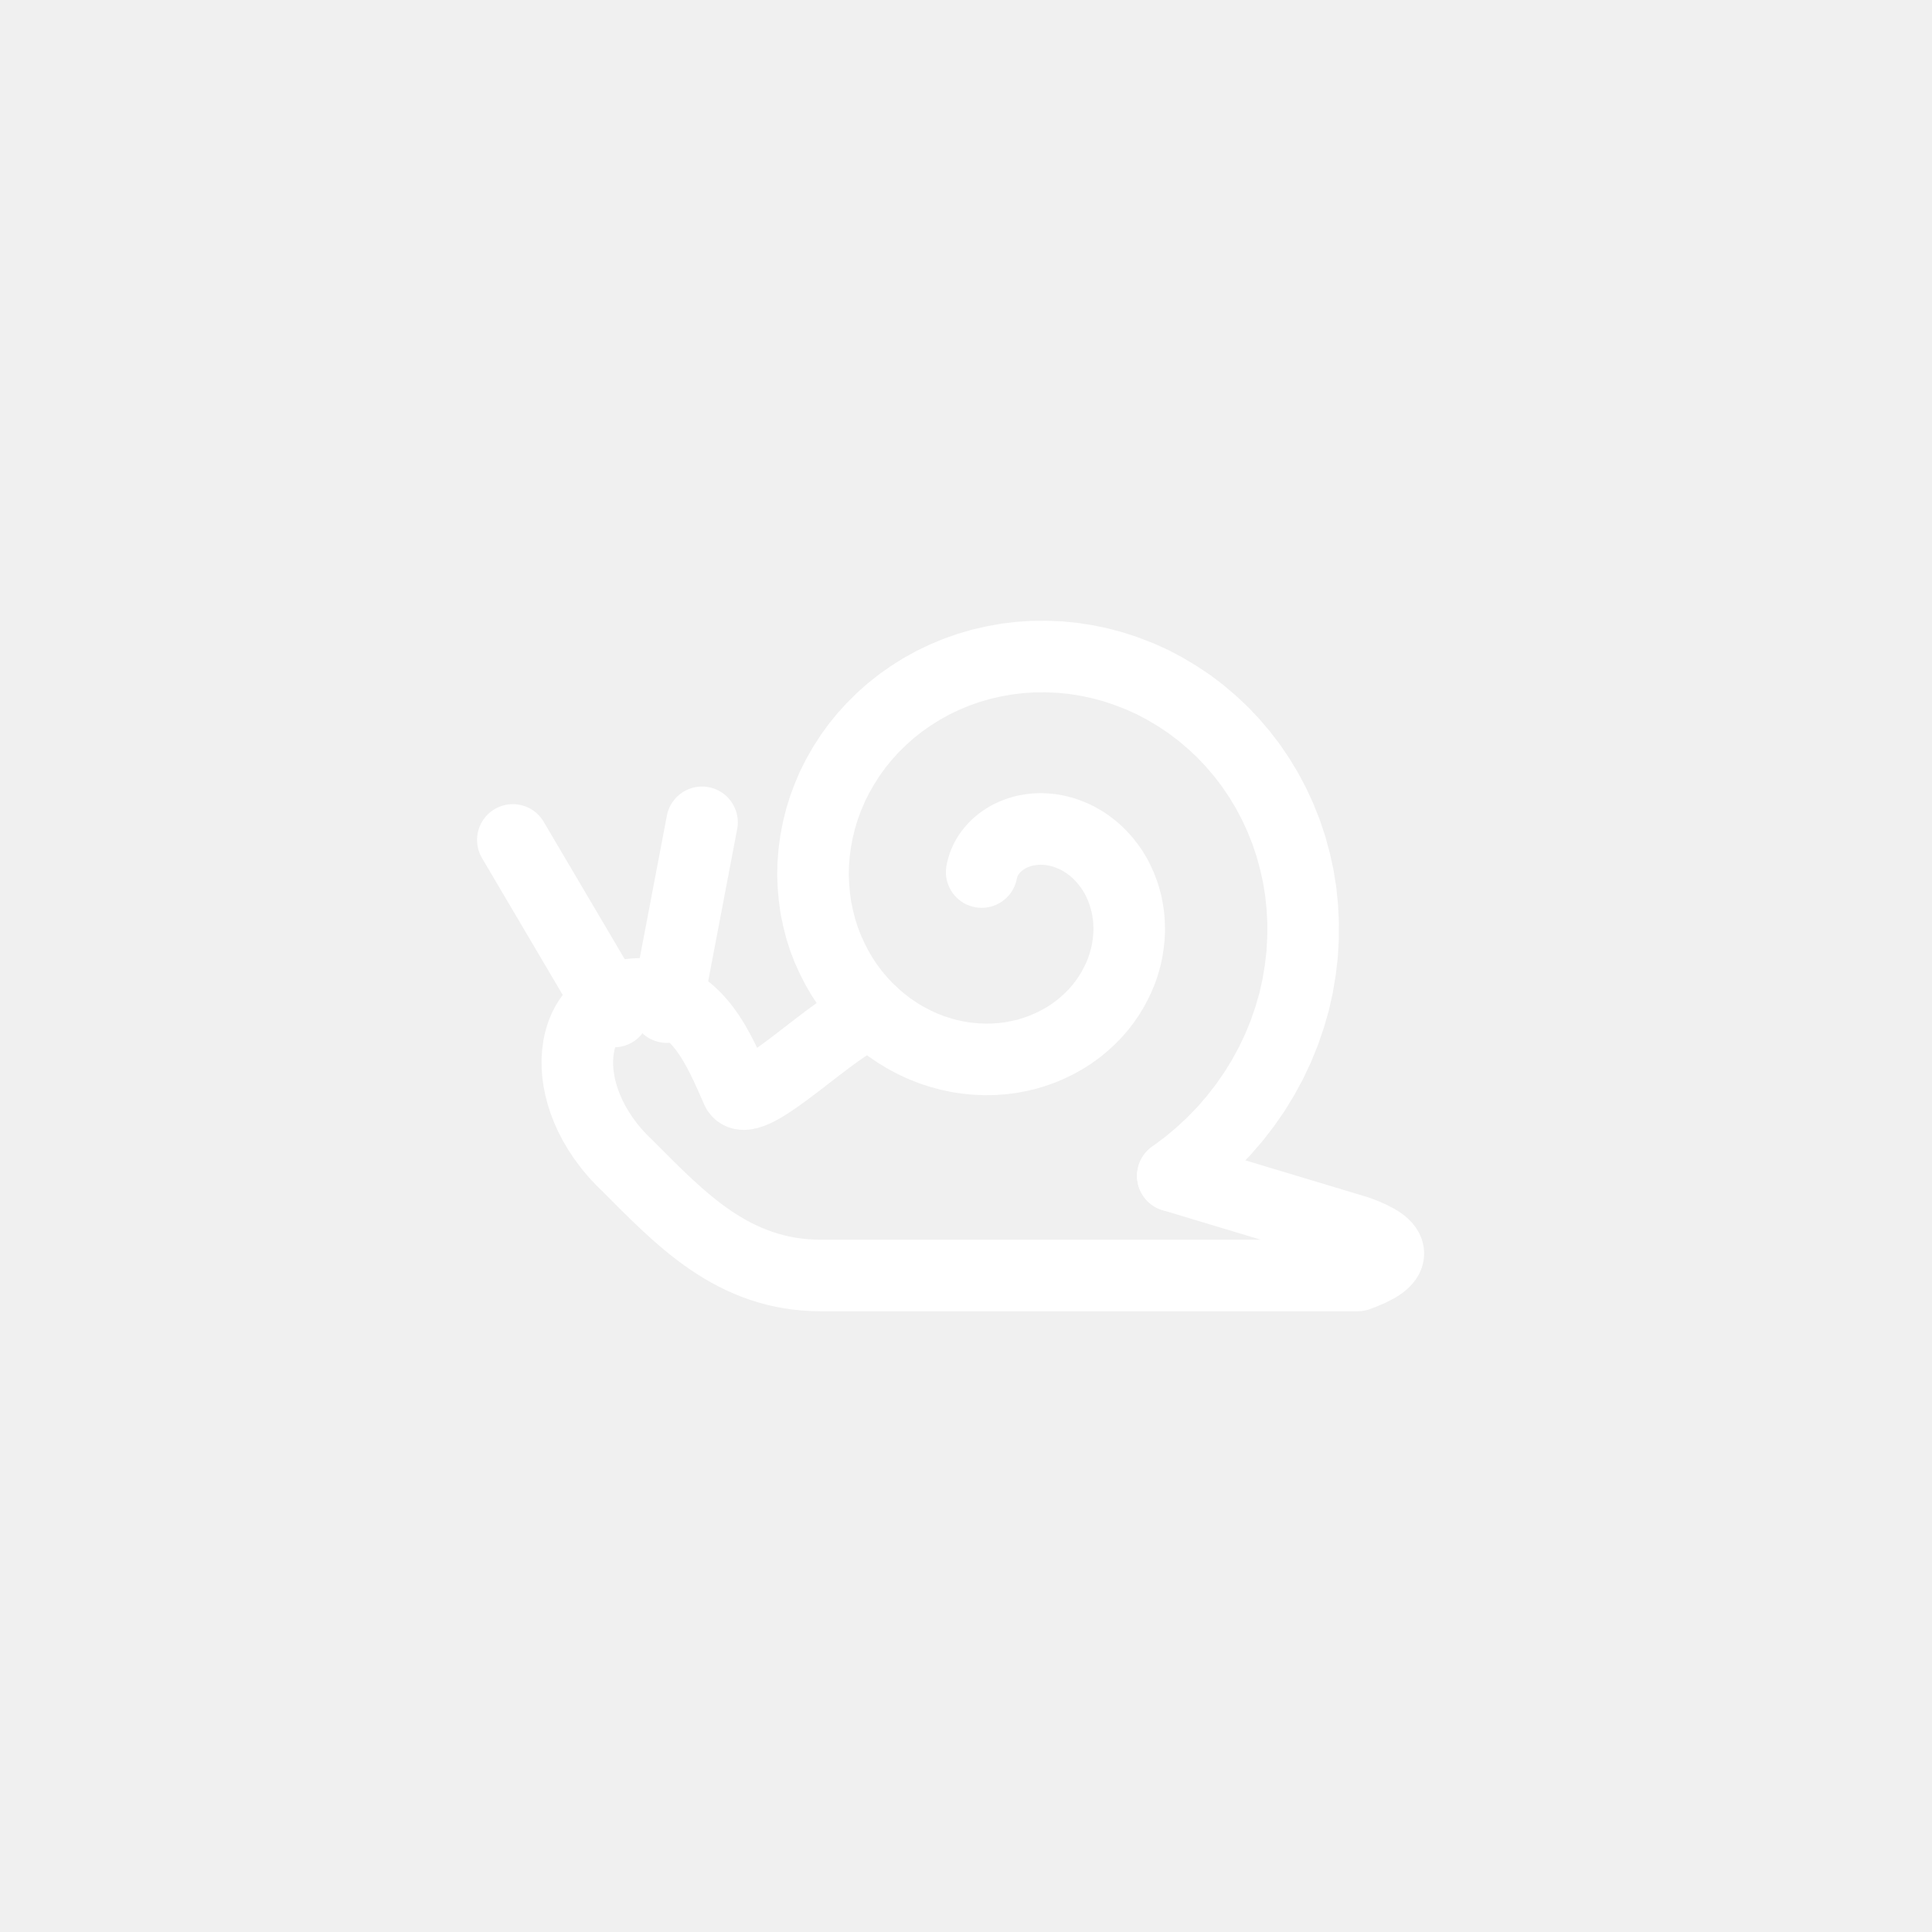
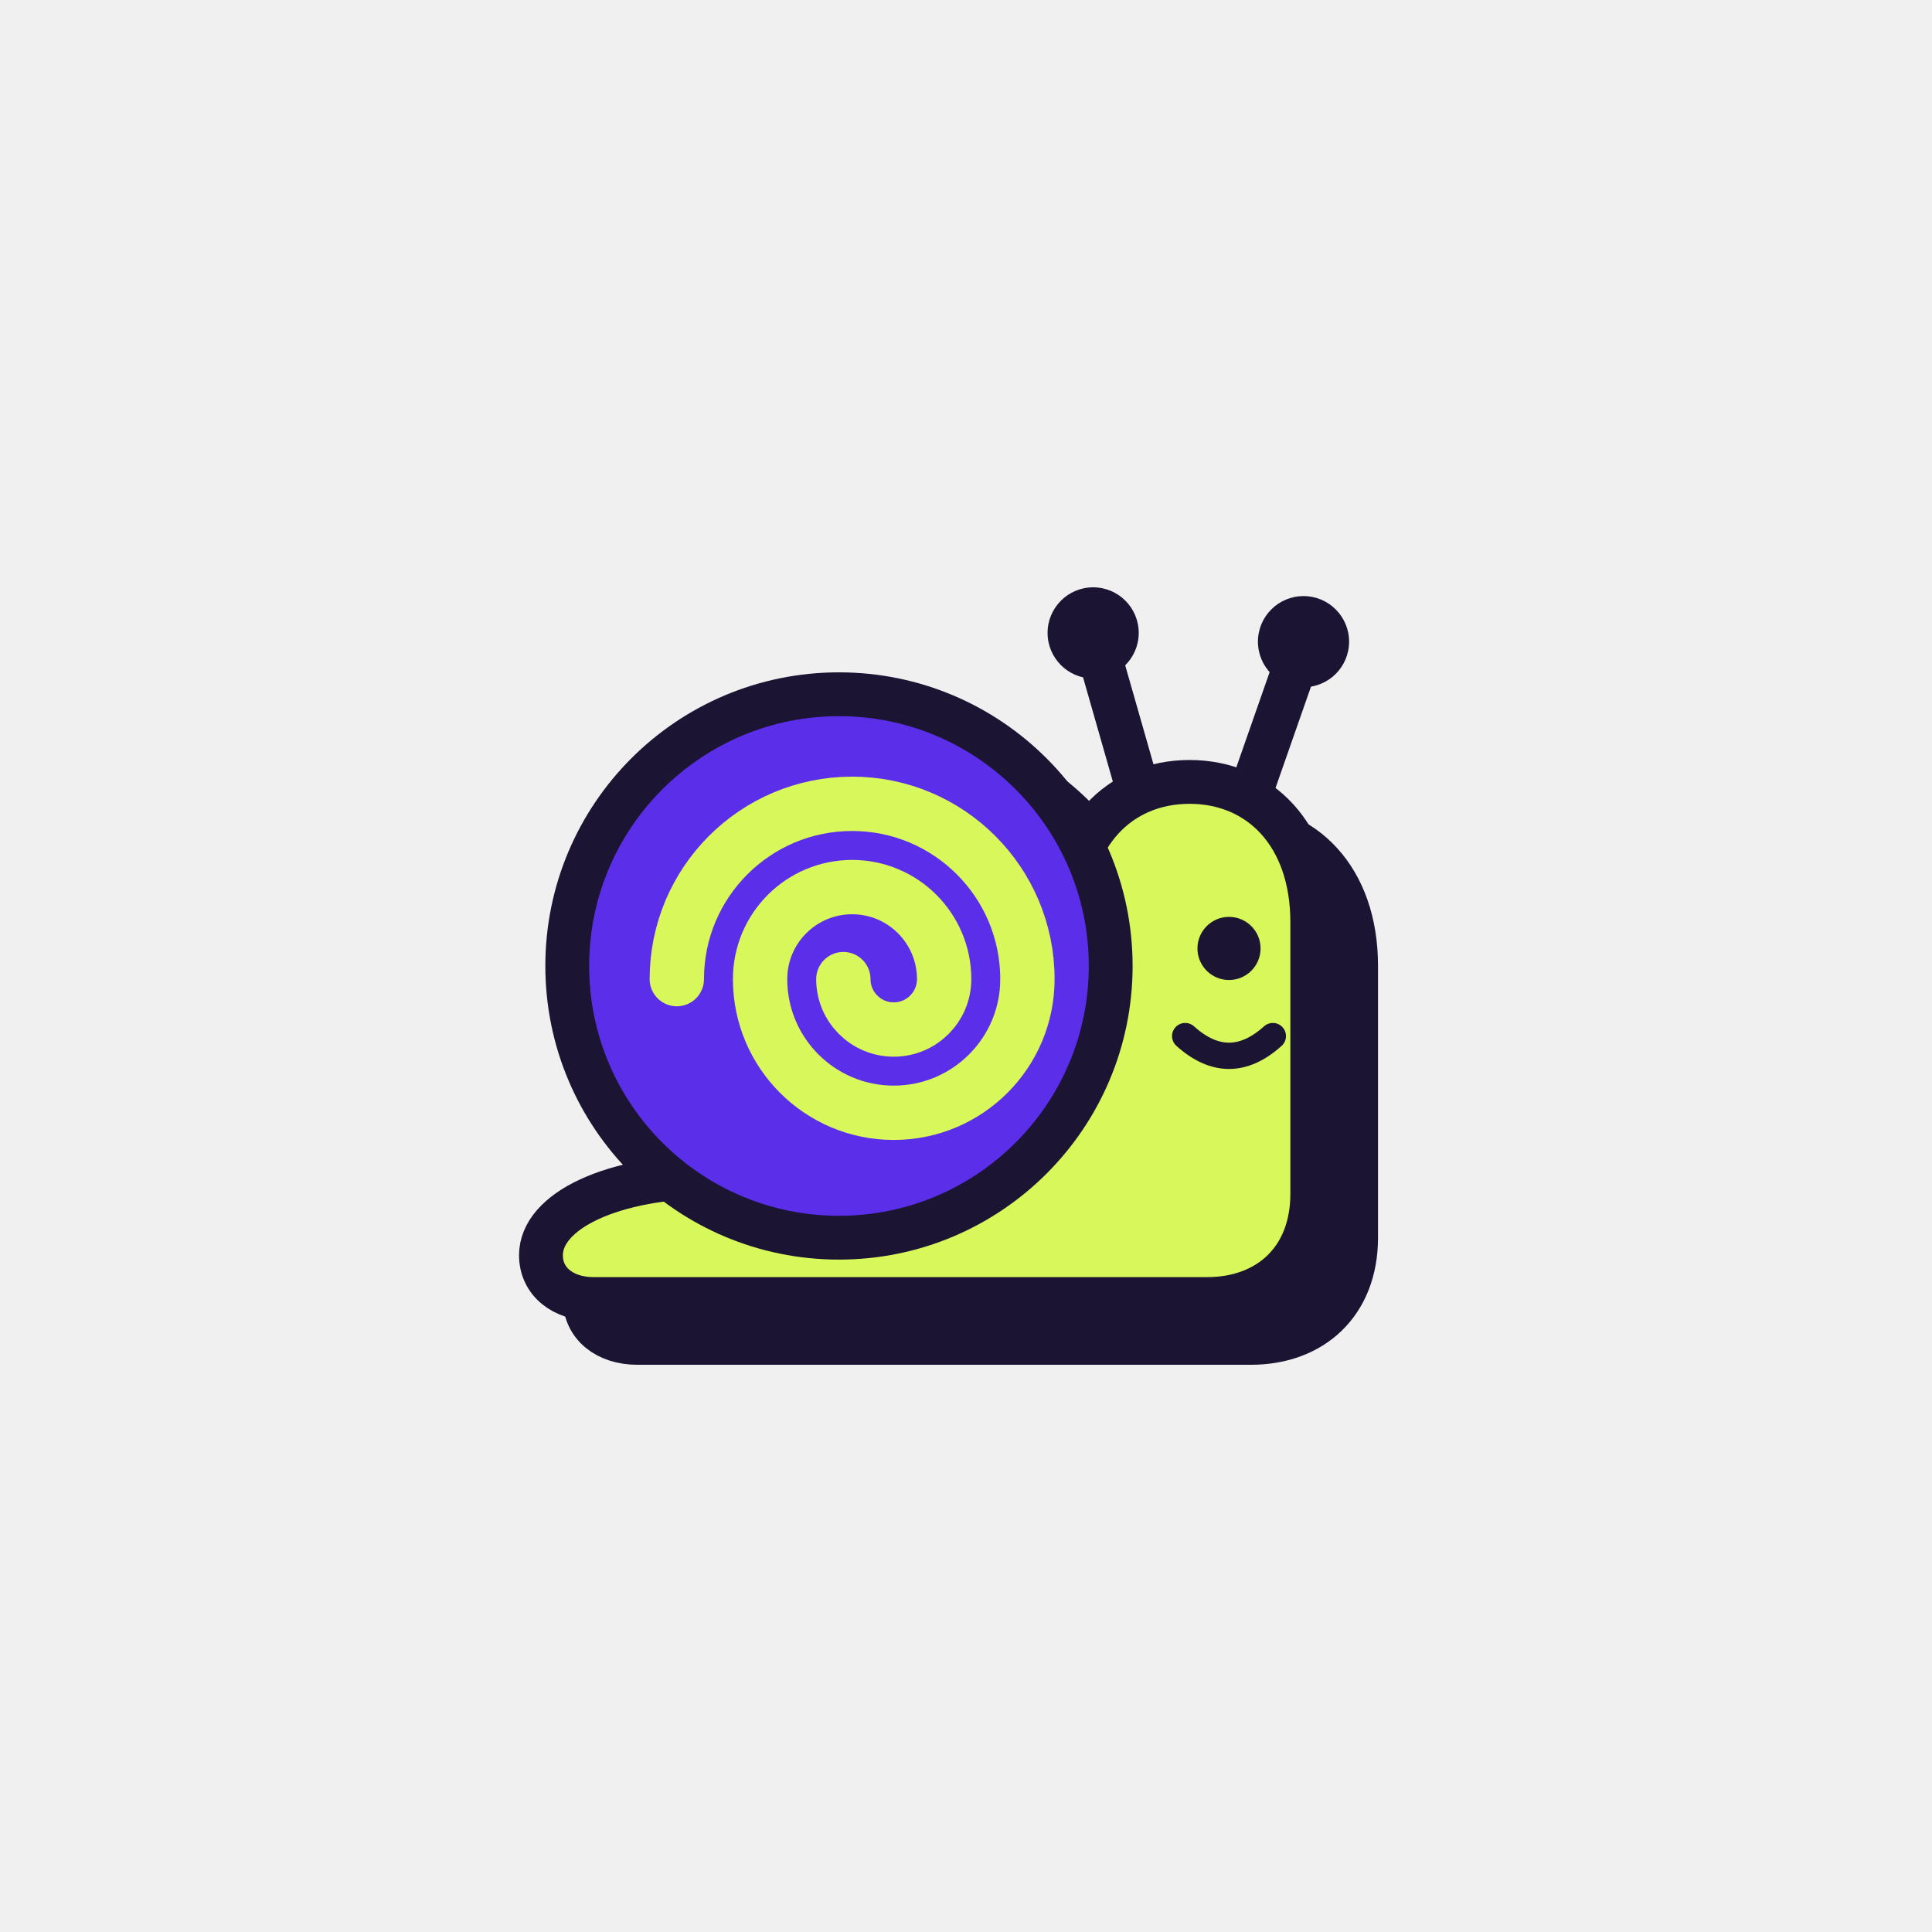
<svg xmlns="http://www.w3.org/2000/svg" width="1024" height="1024" viewBox="0 0 108 108">
-   <g transform="translate(16.371 13.012) scale(0.49189)" fill="none" stroke="#ffffff" stroke-width="8.132" stroke-linecap="round" stroke-linejoin="round">
-     <path d="M 78.28 72.65 L 78.35 72.34 L 78.44 72.02 L 78.55 71.69 L 78.69 71.37 L 78.85 71.06 L 79.04 70.74 L 79.25 70.44 L 79.49 70.14 L 79.75 69.85 L 80.03 69.57 L 80.34 69.31 L 80.68 69.06 L 81.03 68.83 L 81.41 68.61 L 81.80 68.42 L 82.22 68.25 L 82.65 68.10 L 83.10 67.97 L 83.56 67.88 L 84.04 67.81 L 84.53 67.76 L 85.03 67.75 L 85.54 67.77 L 86.06 67.82 L 86.58 67.90 L 87.11 68.02 L 87.63 68.16 L 88.15 68.35 L 88.67 68.56 L 89.19 68.81 L 89.70 69.10 L 90.19 69.41 L 90.68 69.77 L 91.15 70.15 L 91.60 70.57 L 92.03 71.02 L 92.44 71.50 L 92.83 72.01 L 93.20 72.55 L 93.54 73.12 L 93.84 73.72 L 94.12 74.34 L 94.36 74.98 L 94.57 75.65 L 94.75 76.33 L 94.88 77.04 L 94.98 77.75 L 95.03 78.49 L 95.05 79.23 L 95.02 79.98 L 94.94 80.74 L 94.83 81.50 L 94.67 82.26 L 94.46 83.02 L 94.21 83.78 L 93.91 84.52 L 93.56 85.26 L 93.17 85.99 L 92.74 86.70 L 92.26 87.39 L 91.74 88.07 L 91.17 88.72 L 90.56 89.34 L 89.91 89.93 L 89.23 90.49 L 88.50 91.02 L 87.74 91.51 L 86.94 91.96 L 86.11 92.37 L 85.25 92.74 L 84.37 93.06 L 83.46 93.34 L 82.52 93.56 L 81.57 93.74 L 80.59 93.86 L 79.61 93.93 L 78.61 93.94 L 77.60 93.90 L 76.59 93.80 L 75.58 93.65 L 74.57 93.43 L 73.56 93.16 L 72.56 92.83 L 71.57 92.44 L 70.60 91.99 L 69.64 91.48 L 68.71 90.92 L 67.80 90.30 L 66.92 89.63 L 66.07 88.90 L 65.25 88.12 L 64.48 87.29 L 63.74 86.41 L 63.05 85.49 L 62.41 84.52 L 61.82 83.51 L 61.28 82.45 L 60.79 81.37 L 60.36 80.25 L 59.99 79.09 L 59.69 77.91 L 59.44 76.71 L 59.27 75.48 L 59.16 74.24 L 59.11 72.99 L 59.14 71.72 L 59.24 70.45 L 59.41 69.18 L 59.65 67.91 L 59.96 66.64 L 60.34 65.39 L 60.80 64.15 L 61.32 62.93 L 61.92 61.73 L 62.59 60.56 L 63.32 59.42 L 64.12 58.31 L 64.99 57.24 L 65.92 56.22 L 66.91 55.24 L 67.96 54.31 L 69.07 53.43 L 70.24 52.61 L 71.45 51.85 L 72.71 51.15 L 74.02 50.52 L 75.36 49.96 L 76.75 49.47 L 78.17 49.05 L 79.61 48.72 L 81.09 48.45 L 82.58 48.27 L 84.09 48.17 L 85.62 48.16 L 87.15 48.22 L 88.68 48.37 L 90.22 48.61 L 91.74 48.93 L 93.26 49.34 L 94.76 49.84 L 96.24 50.41 L 97.70 51.07 L 99.12 51.82 L 100.51 52.65 L 101.86 53.55 L 103.17 54.54 L 104.42 55.60 L 105.63 56.73 L 106.77 57.93 L 107.86 59.21 L 108.88 60.54 L 109.83 61.94 L 110.71 63.40 L 111.51 64.91 L 112.23 66.47 L 112.87 68.08 L 113.42 69.72 L 113.88 71.41 L 114.26 73.12 L 114.54 74.86 L 114.72 76.63 L 114.81 78.41 L 114.80 80.20 L 114.70 82.00 L 114.49 83.80 L 114.19 85.60 L 113.79 87.38 L 113.28 89.15 L 112.68 90.90 L 111.98 92.62 L 111.18 94.31 L 110.29 95.96 L 109.31 97.56 L 108.23 99.12 L 107.06 100.63 L 105.81 102.08 L 104.47 103.46 L 103.06 104.77 L 101.57 106.01 L 100.00 107.18" />
-     <path d="M 100 107.177 L 121 113.5 Q 128 116 121 118.5 L 60 118.5 C 50 118.5 44 112 38 106 C 29.5 98 31 86.5 39.5 86.5 C 46 86.5 48.5 93 50.5 97.5 C 52 100 61.802 89.655 65.802 88.655" />
-     <path d="M 36.5 88.5 L 25 69" />
-     <path d="M 42.5 88 L 46.5 67" />
+   <g transform="translate(26.32 27.05) scale(0.48997)">
+     <g transform="translate(5 5)" fill="#1B1433" stroke="#1B1433" stroke-width="5" stroke-linejoin="round">
+       <path d="M 8 88 C 8 83 16 79 28 79 L 50 79 L 50 60 L 68 60 L 68 50 C 68 40 74 34 82 34 C 90 34 96 40 96 50 L 96 81 C 96 88.5 91 93 84 93 L 14 93 C 10.5 93 8 91 8 88 Z" />
+       <circle cx="42" cy="55" r="31" />
+     </g>
+     <path d="M 77 38 L 71 17" stroke="#1B1433" stroke-width="5" stroke-linecap="round" />
+     <circle cx="71" cy="17" r="5.2" fill="#1B1433" />
+     <path d="M 88 38 L 95 18" stroke="#1B1433" stroke-width="5" stroke-linecap="round" />
+     <circle cx="95" cy="18" r="5.2" fill="#1B1433" />
+     <path d="M 8 88 C 8 83 16 79 28 79 L 50 79 L 50 60 L 68 60 L 68 50 C 68 40 74 34 82 34 C 90 34 96 40 96 50 L 96 81 C 96 88.5 91 93 84 93 L 14 93 C 10.5 93 8 91 8 88 Z" fill="#D7F75B" stroke="#1B1433" stroke-width="5" stroke-linejoin="round" />
+     <circle cx="86.5" cy="53" r="3.6" fill="#1B1433" />
+     <path d="M 81.5 63 Q 86.5 67.5 91.5 63" fill="none" stroke="#1B1433" stroke-width="3" stroke-linecap="round" />
+     <circle cx="42" cy="55" r="31" fill="#5B2EEA" stroke="#1B1433" stroke-width="5" />
+     <path d="M 23.5 56.5 A 20 20 0 0 1 63.5 56.5 A 15.25 15.25 0 0 1 33 56.5 A 10.5 10.5 0 0 1 54 56.5 A 5.75 5.75 0 0 1 42.5 56.5" fill="none" stroke="#D7F75B" stroke-width="6.2" stroke-linecap="round" />
  </g>
</svg>
